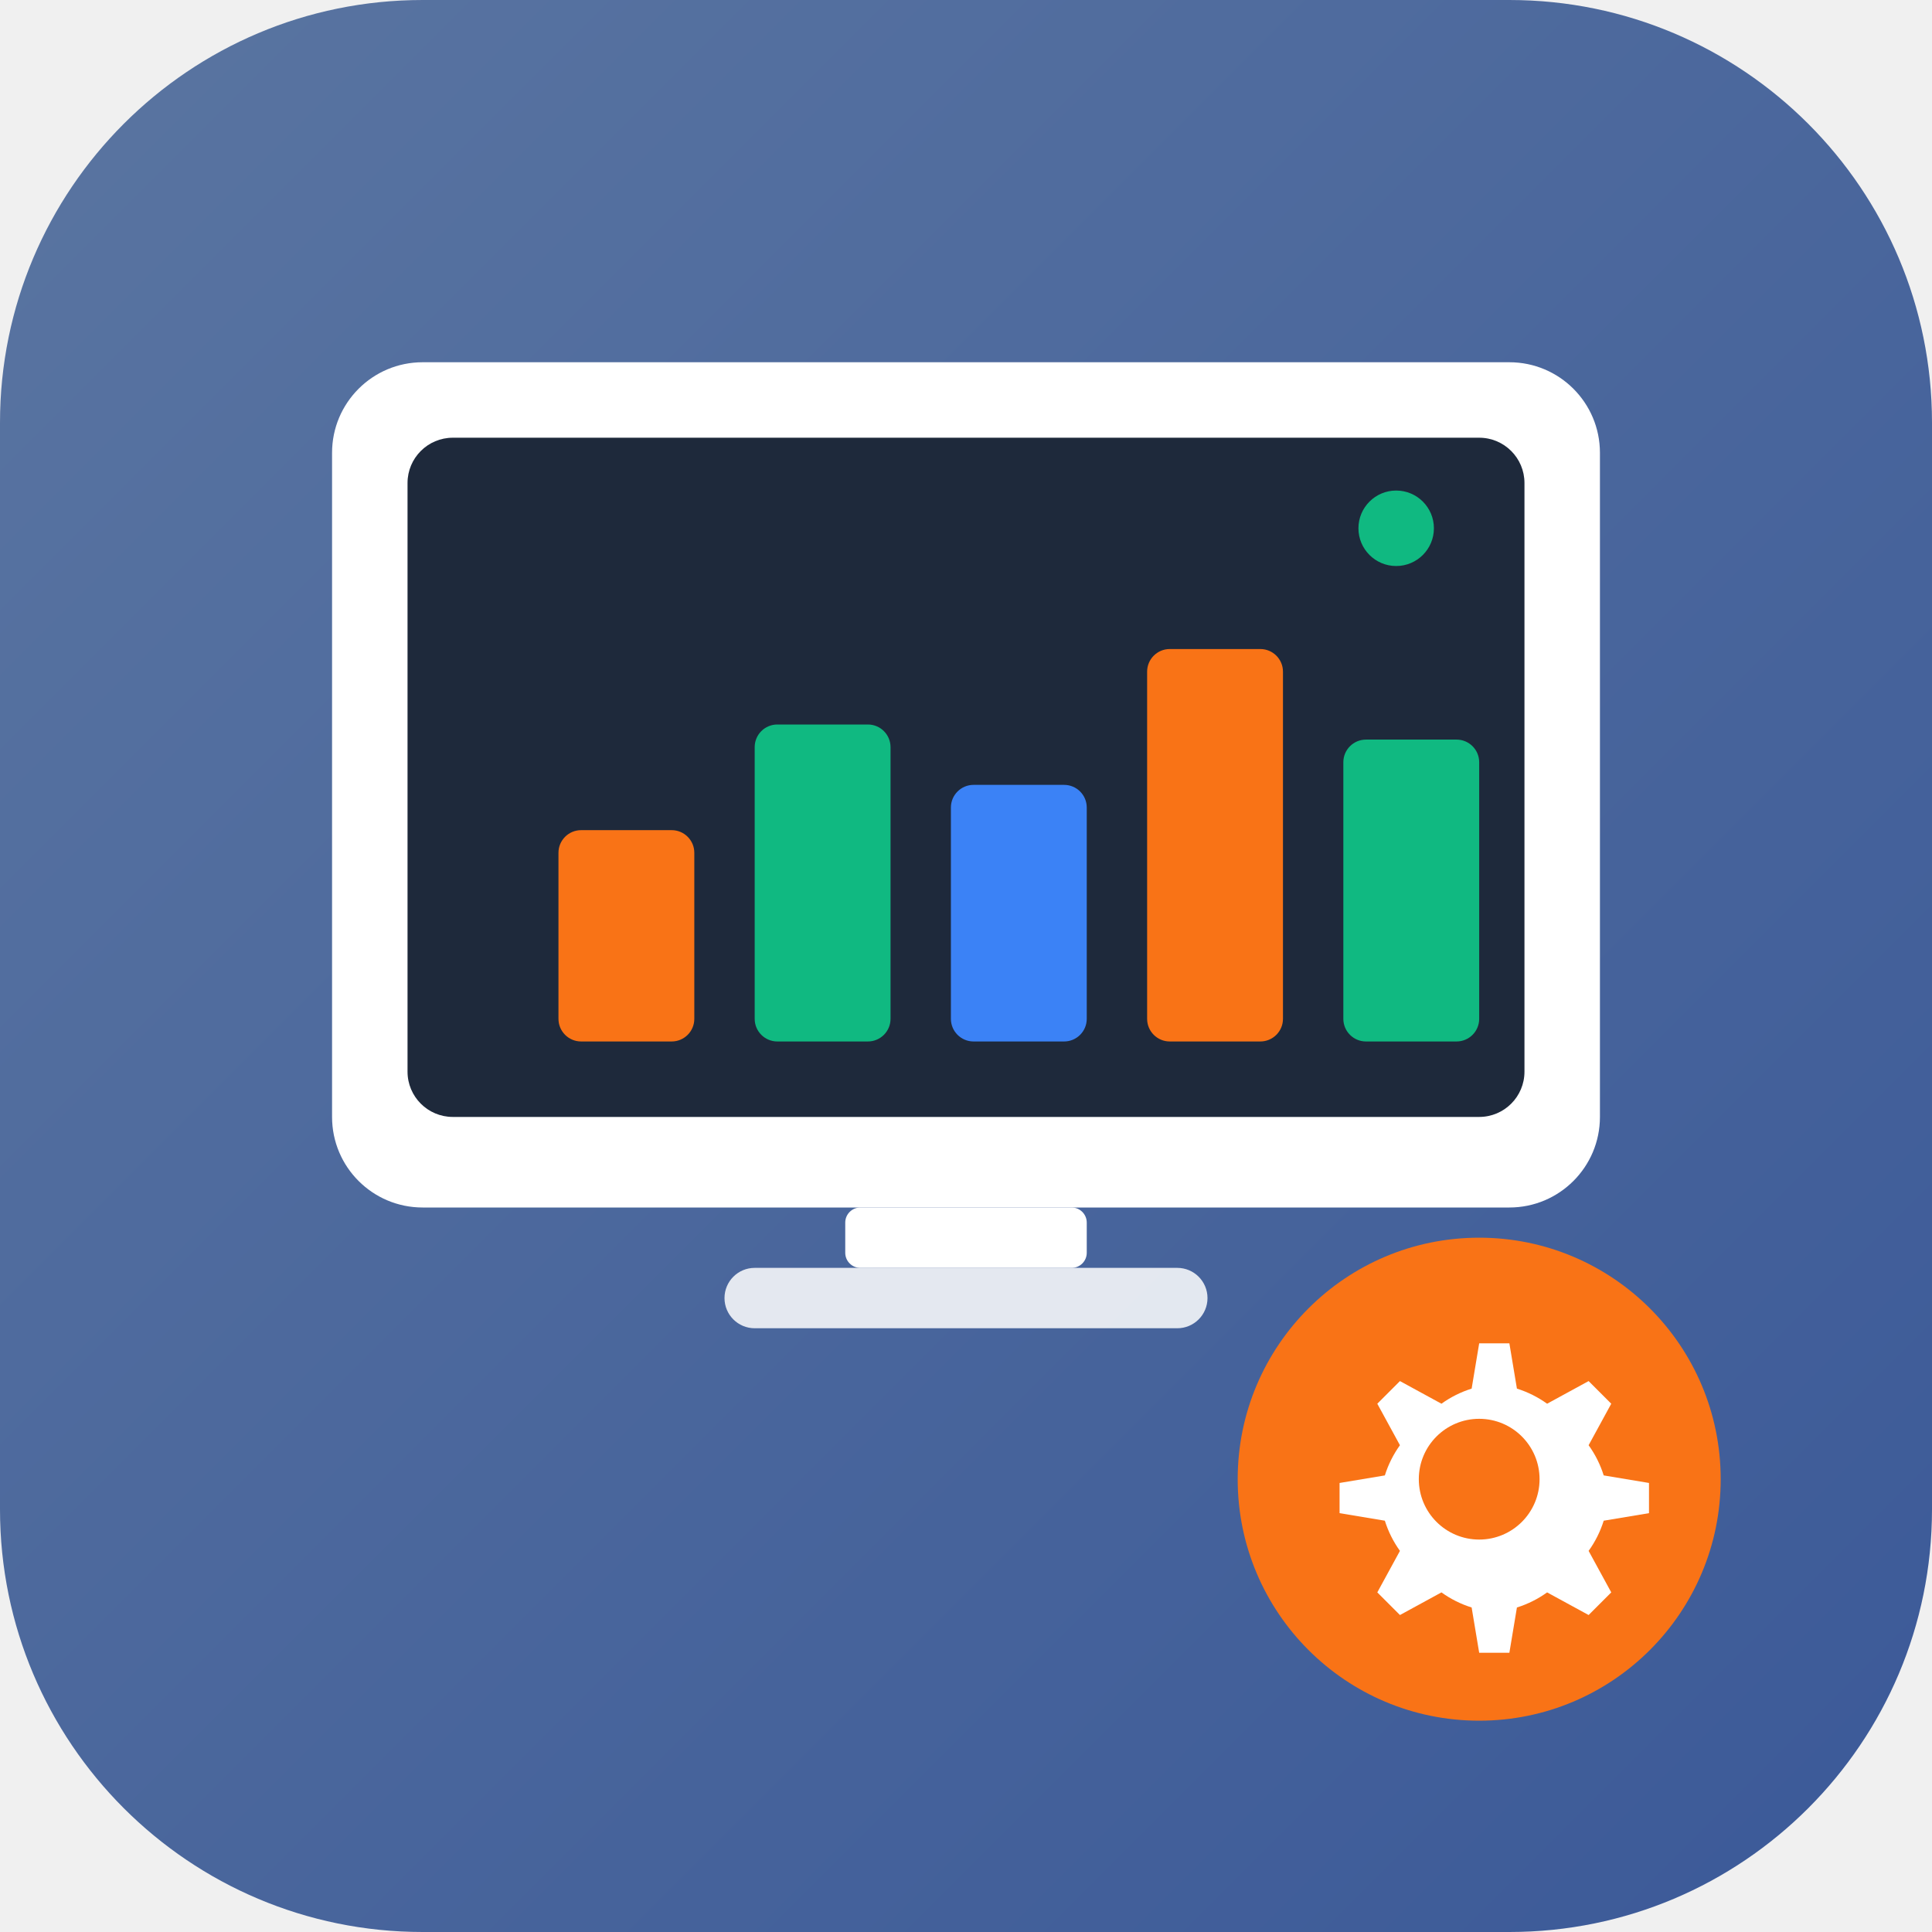
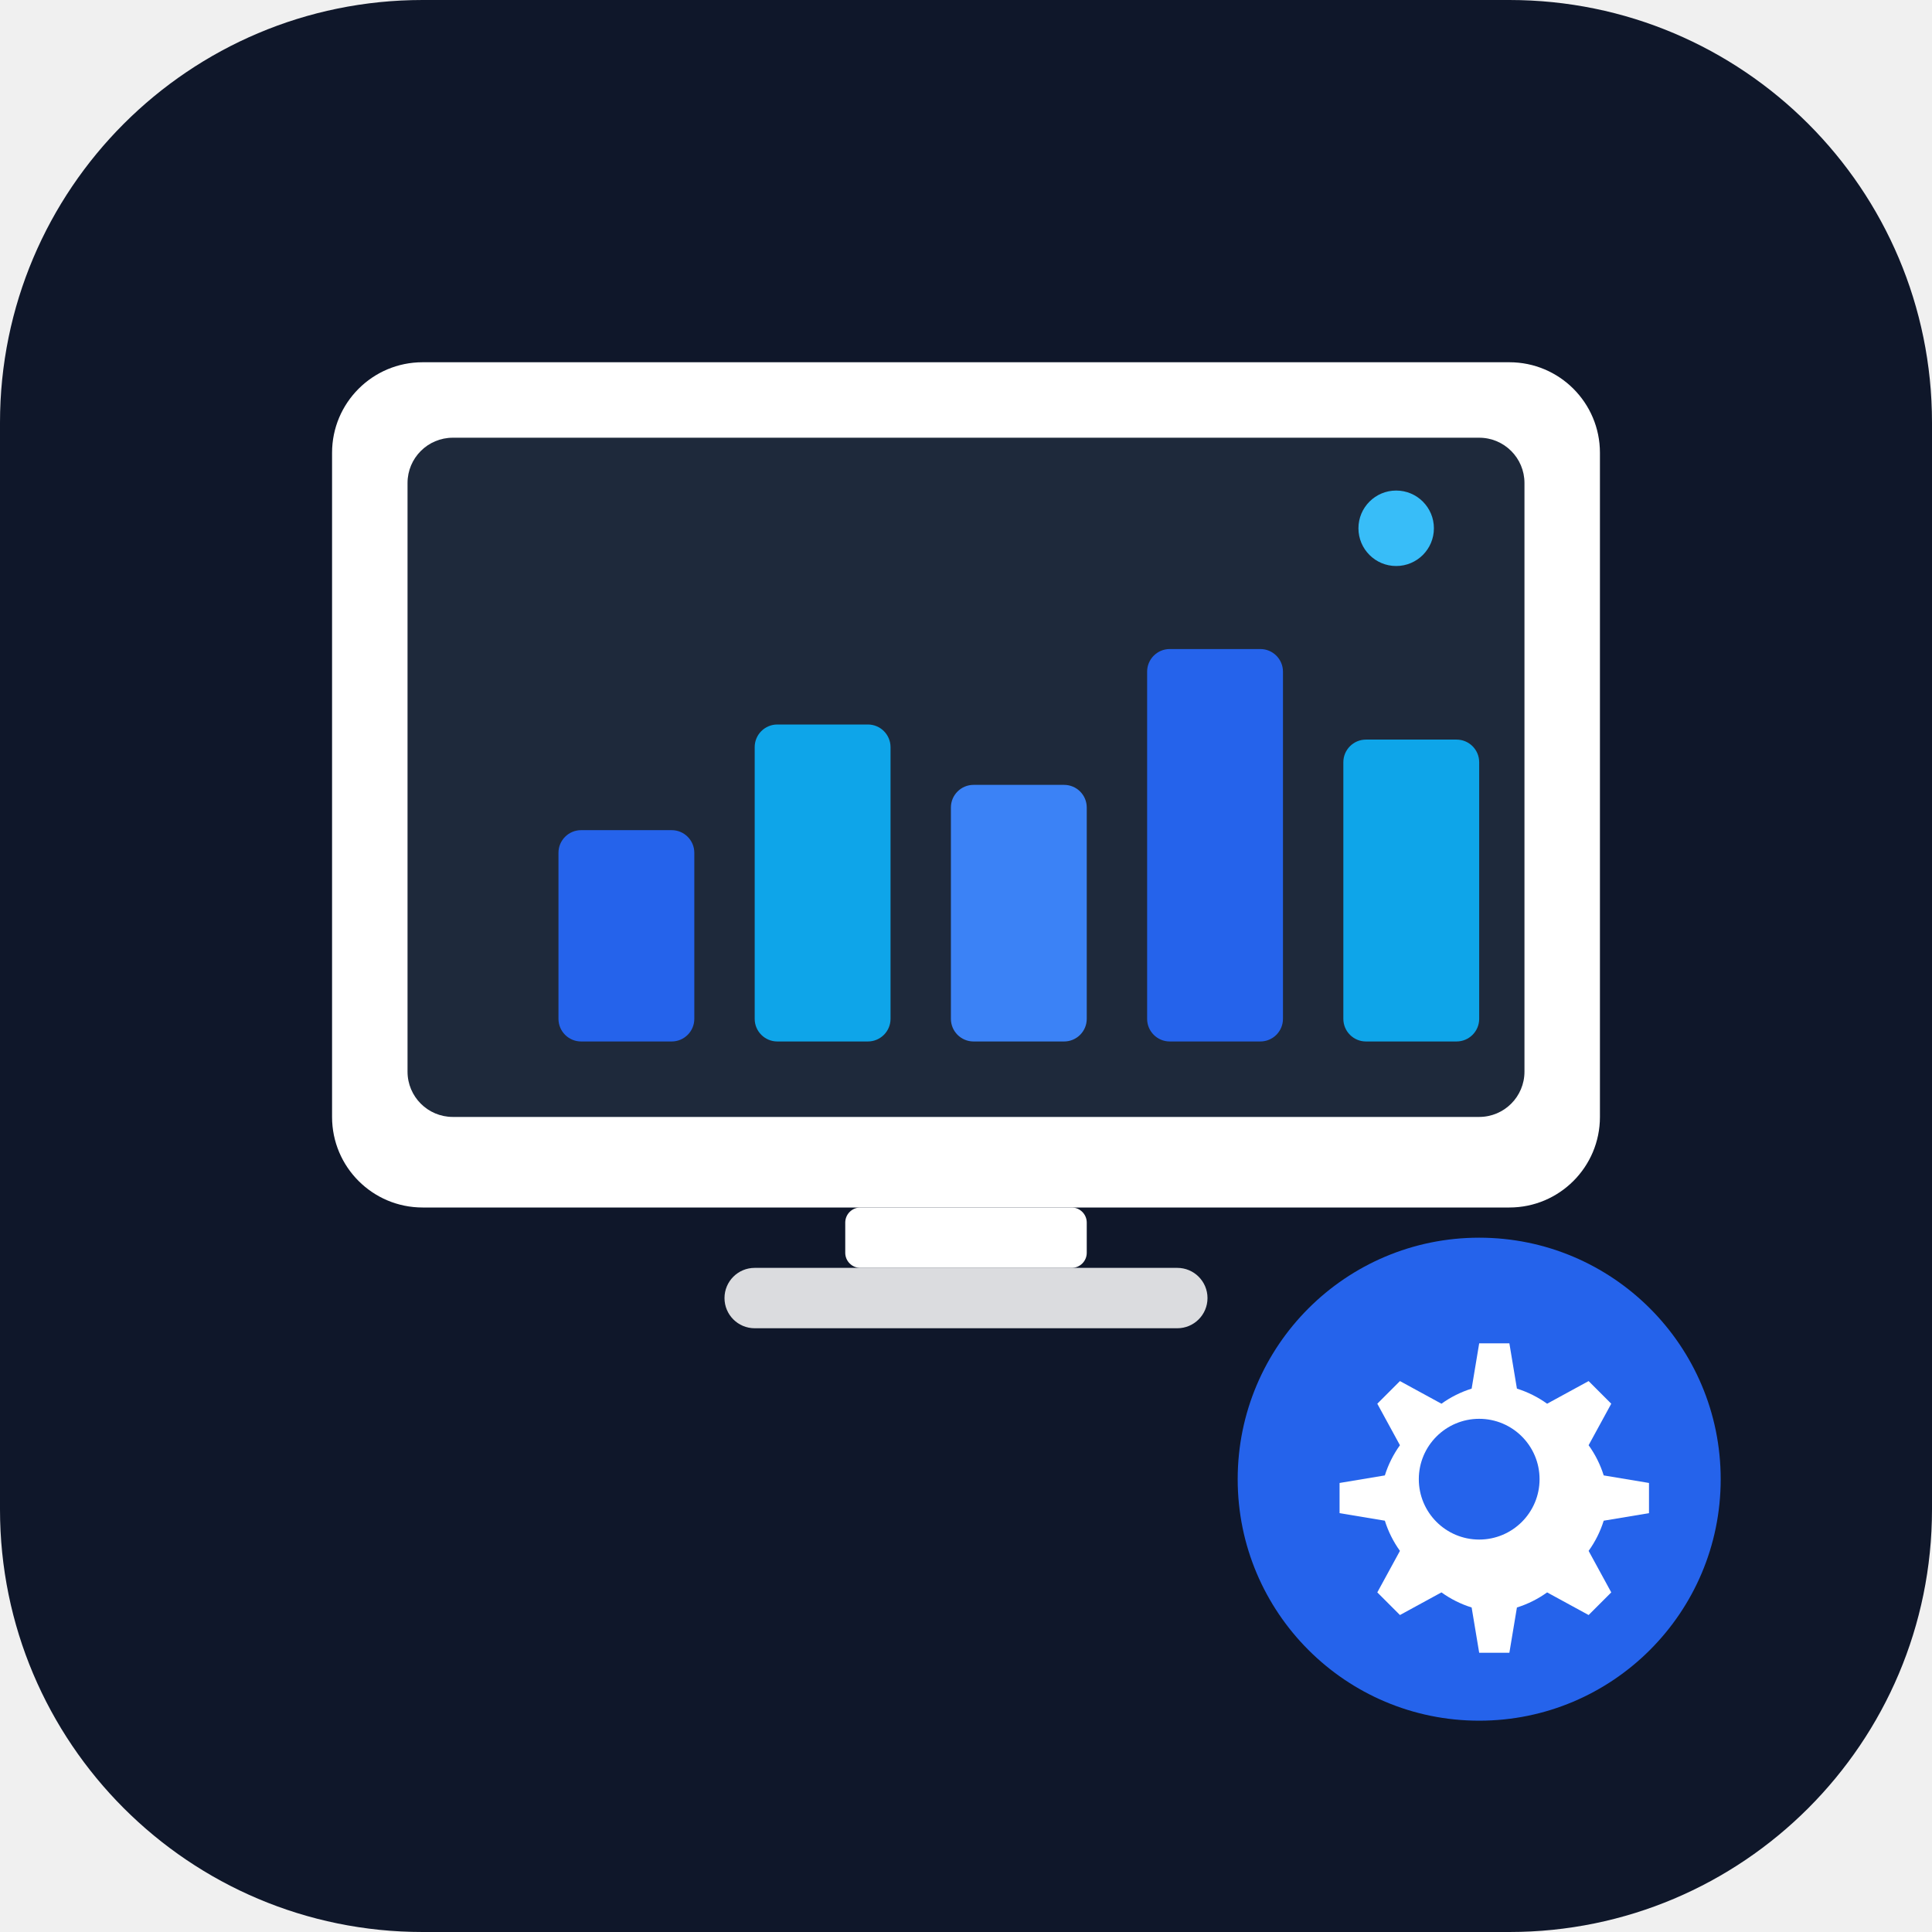
<svg xmlns="http://www.w3.org/2000/svg" viewBox="0 0 512 512">
-   <defs>
-     <linearGradient id="bg" x1="0%" y1="0%" x2="100%" y2="100%">
-       <stop offset="0%" stop-color="#5a75a1" />
-       <stop offset="100%" stop-color="#3b5998" />
-     </linearGradient>
-   </defs>
-   <rect width="512" height="512" rx="112" fill="url(#bg)" />
+   <rect width="512" height="512" rx="112" fill="#0f172a" />
  <rect x="88" y="96" width="336" height="224" rx="24" fill="white" />
  <rect x="108" y="116" width="296" height="180" rx="12" fill="#1e293b" />
-   <rect x="148" y="220" width="36" height="56" rx="6" fill="#f97316" />
-   <rect x="200" y="192" width="36" height="84" rx="6" fill="#10b981" />
+   <rect x="148" y="220" width="36" height="56" rx="6" fill="#2563eb" />
+   <rect x="200" y="192" width="36" height="84" rx="6" fill="#0ea5e9" />
  <rect x="252" y="208" width="36" height="68" rx="6" fill="#3b82f6" />
-   <rect x="304" y="172" width="36" height="104" rx="6" fill="#f97316" />
-   <rect x="356" y="196" width="36" height="80" rx="6" fill="#10b981" />
-   <circle cx="370" cy="140" r="10" fill="#10b981" />
+   <rect x="304" y="172" width="36" height="104" rx="6" fill="#2563eb" />
+   <rect x="356" y="196" width="36" height="80" rx="6" fill="#0ea5e9" />
+   <circle cx="370" cy="140" r="10" fill="#38bdf8" />
  <rect x="224" y="320" width="64" height="16" rx="4" fill="white" />
  <rect x="192" y="336" width="128" height="16" rx="8" fill="white" opacity="0.85" />
-   <circle cx="392" cy="392" r="64" fill="#f97316" />
+   <circle cx="392" cy="392" r="64" fill="#2563eb" />
  <path d="M392 356 l8 0 l2 12 a28 28 0 0 1 8 4 l11-6 l6 6 l-6 11 a28 28 0 0 1 4 8 l12 2 l0 8 l-12 2 a28 28 0 0 1-4 8 l6 11 l-6 6 l-11-6 a28 28 0 0 1-8 4 l-2 12 l-8 0 l-2-12 a28 28 0 0 1-8-4 l-11 6 l-6-6 l6-11 a28 28 0 0 1-4-8 l-12-2 l0-8 l12-2 a28 28 0 0 1 4-8 l-6-11 l6-6 l11 6 a28 28 0 0 1 8-4 z" fill="white" />
-   <circle cx="392" cy="392" r="16" fill="#f97316" />
+   <circle cx="392" cy="392" r="16" fill="#2563eb" />
</svg>
